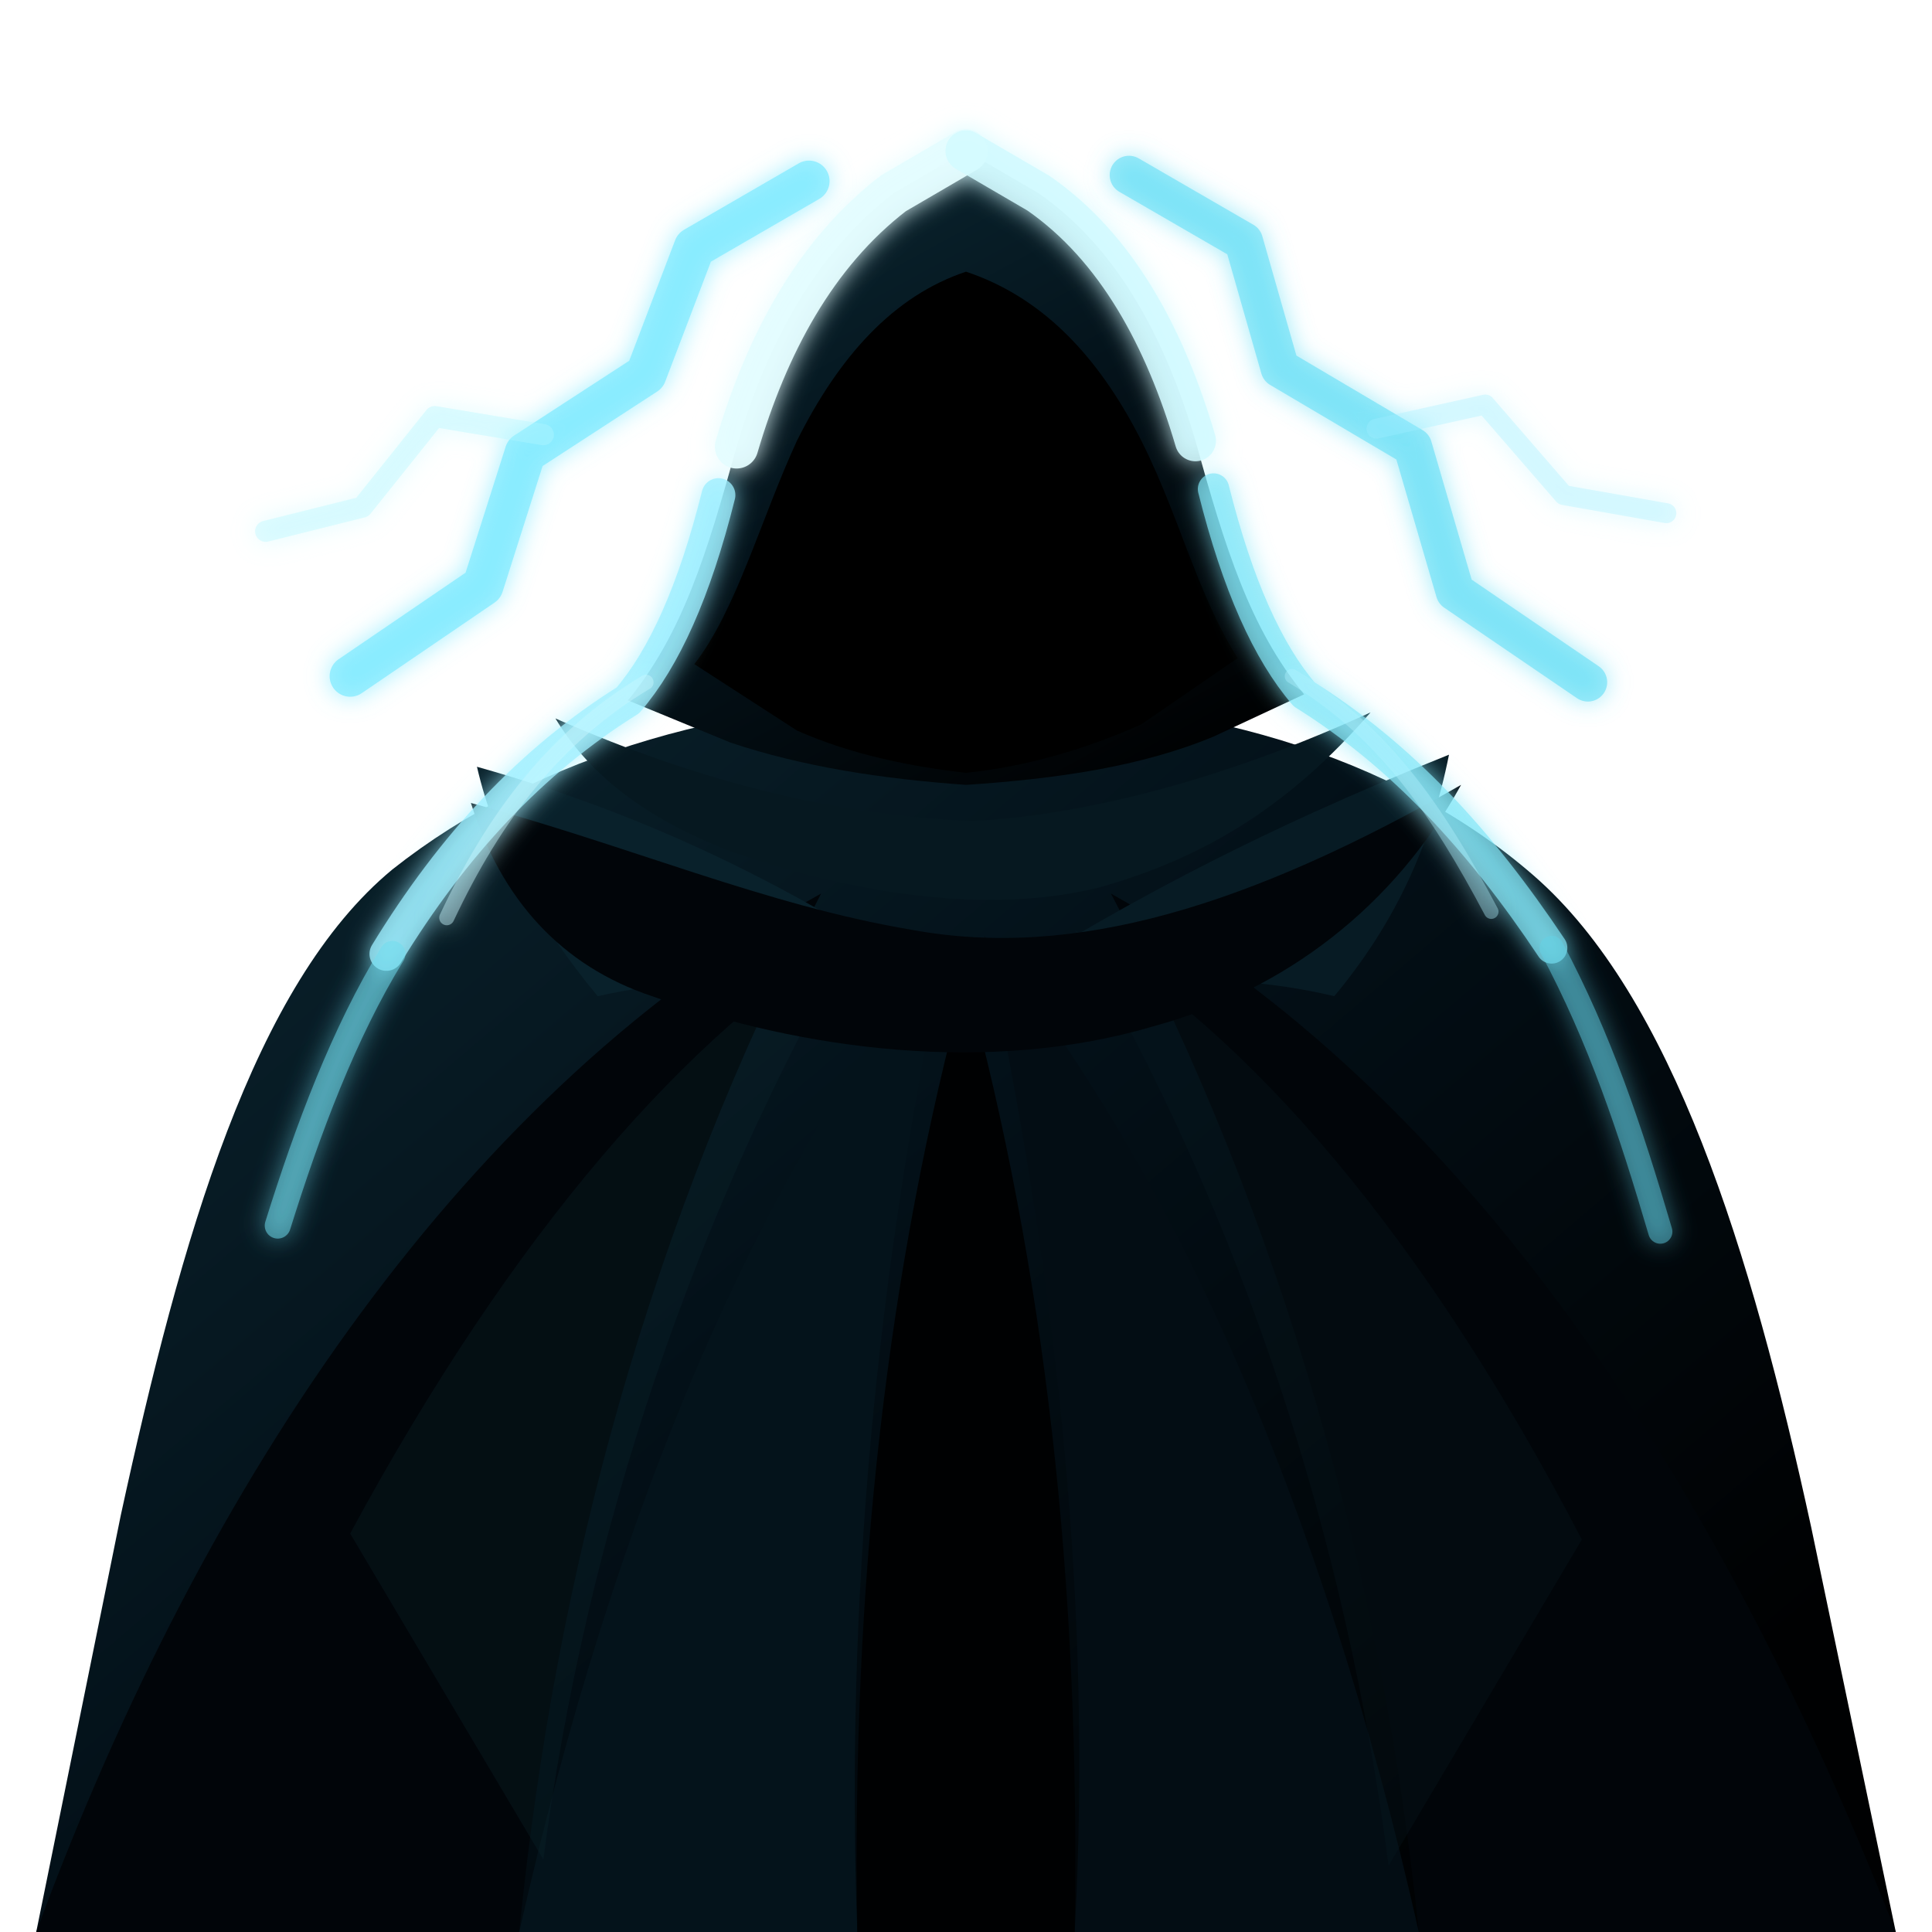
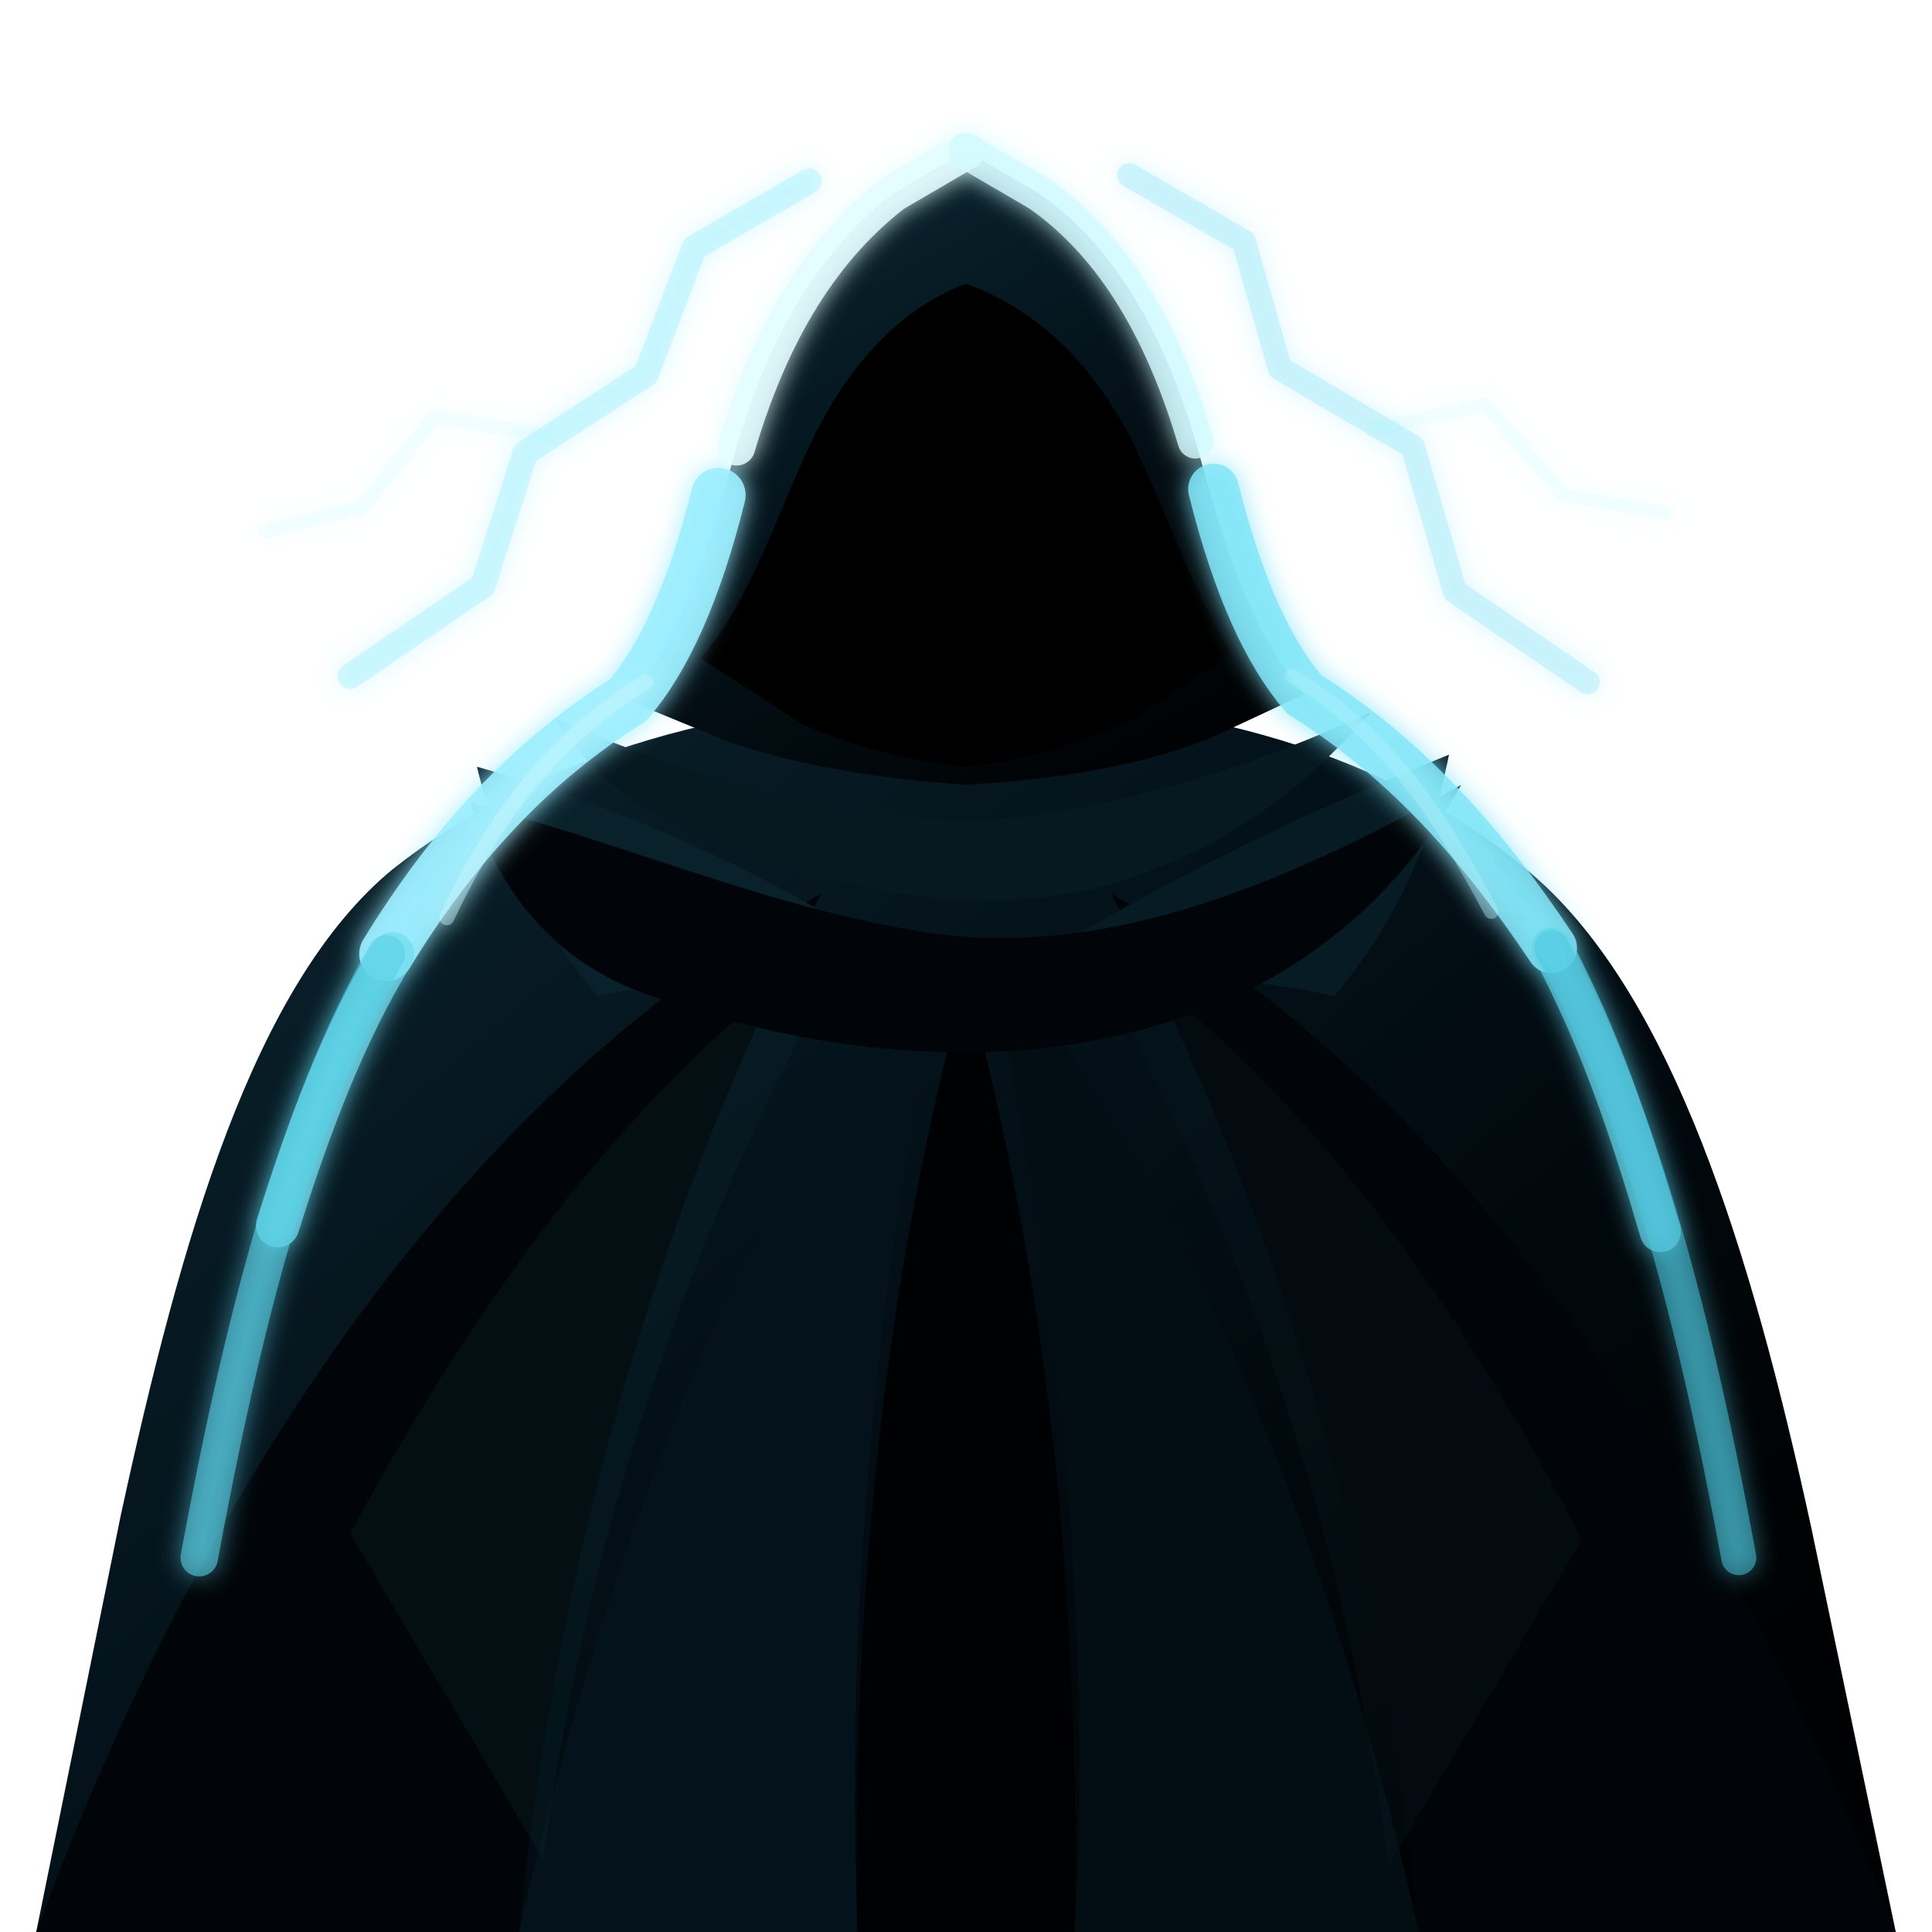
- <svg xmlns="http://www.w3.org/2000/svg" viewBox="0 0 32 32" role="img" aria-labelledby="v20m2-title v20m2-desc" data-brand-v20-micro-candidate="v20.2-reference-micro-rim" data-brand-reference-decision="not-reference-approved">
+ <svg xmlns="http://www.w3.org/2000/svg" viewBox="0 0 32 32" role="img" aria-labelledby="v20m3-title v20m3-desc" data-brand-v20-micro-candidate="v20.3-reference-micro-silhouette" data-brand-reference-decision="not-reference-approved">
  <defs>
-     <linearGradient id="m2-cloak" x1="7" y1="12" x2="24" y2="32" gradientUnits="userSpaceOnUse">
+     <linearGradient id="m3-cloak" x1="7" y1="12" x2="24" y2="32" gradientUnits="userSpaceOnUse">
      <stop stop-color="#09202a" />
      <stop offset=".42" stop-color="#031018" />
      <stop offset="1" stop-color="#000102" />
    </linearGradient>
-     <linearGradient id="m2-hood" x1="13" y1="2" x2="19" y2="13" gradientUnits="userSpaceOnUse">
+     <linearGradient id="m3-hood" x1="13" y1="2" x2="19" y2="13" gradientUnits="userSpaceOnUse">
      <stop stop-color="#0b2833" />
      <stop offset=".48" stop-color="#04131b" />
      <stop offset="1" stop-color="#000102" />
    </linearGradient>
-     <filter id="m2-glow" x="-100%" y="-100%" width="300%" height="300%">
+     <filter id="m3-glow" x="-100%" y="-100%" width="300%" height="300%">
      <feGaussianBlur stdDeviation=".2" result="b" />
      <feMerge>
        <feMergeNode in="b" />
        <feMergeNode in="SourceGraphic" />
      </feMerge>
    </filter>
  </defs>
-   <g data-brand-micro-field-rear="" aria-hidden="true" fill="none" stroke-linecap="round" stroke-linejoin="round" filter="url(#m2-glow)">
-     <path d="M13.4 3L11.5 4.1L10.7 6.2L8.7 7.5L8 9.7L5.8 11.2" stroke="#7beaff" stroke-opacity=".68" stroke-width=".68" />
-     <path d="M18.7 2.9L20.6 4L21.2 6.1L23.4 7.4L24.1 9.8L26.3 11.3" stroke="#65ddf5" stroke-opacity=".6" stroke-width=".64" />
-     <path d="M9 7.2L7.2 6.9L6 8.4L4.4 8.8" stroke="#b7f7ff" stroke-opacity=".38" stroke-width=".35" />
-     <path d="M22.8 7.1L24.6 6.7L25.9 8.2L27.6 8.5" stroke="#a0f1ff" stroke-opacity=".33" stroke-width=".33" />
+   <g data-brand-micro-field-rear="" aria-hidden="true" fill="none" stroke-linecap="round" stroke-linejoin="round" filter="url(#m3-glow)">
+     <path d="M13.4 3L11.5 4.1L10.7 6.2L8.7 7.5L8 9.7L5.8 11.2" stroke="#7beaff" stroke-opacity=".28" stroke-width=".42" />
+     <path d="M18.7 2.9L20.6 4L21.2 6.1L23.4 7.4L24.1 9.8L26.3 11.3" stroke="#65ddf5" stroke-opacity=".24" stroke-width=".4" />
+     <path d="M9 7.2L7.2 6.9L6 8.4L4.4 8.8" stroke="#b7f7ff" stroke-opacity=".14" stroke-width=".24" />
+     <path d="M22.8 7.1L24.6 6.7L25.9 8.2L27.6 8.5" stroke="#a0f1ff" stroke-opacity=".12" stroke-width=".22" />
  </g>
  <g data-brand-micro-figure="">
-     <path id="v20m2-cloak" data-brand-micro-cloak="" d="M16 11.6C12.3 11.5 8.9 12.5 6.5 14.4C4.2 16.3 3 20.5 2 25.1L.6 32H31.4L30 25.3C29 20.7 27.7 16.5 25.4 14.5C23.1 12.5 19.7 11.5 16 11.6Z" fill="url(#m2-cloak)" />
+     <path id="v20m3-cloak" data-brand-micro-cloak="" d="M16 11.6C12.3 11.5 8.9 12.5 6.5 14.4C4.2 16.3 3 20.5 2 25.1L.6 32H31.4L30 25.3C29 20.7 27.7 16.5 25.4 14.5C23.1 12.5 19.7 11.5 16 11.6Z" fill="url(#m3-cloak)" />
    <g data-brand-micro-folds="">
      <path d="M.6 32C3.4 24.4 7.8 18 13.6 14.8C10.8 20.2 9.2 26 8.6 32Z" fill="#010509" />
      <path d="M31.4 32C28.5 24.6 24.3 18.1 18.4 14.8C21.3 20.3 22.9 26.2 23.5 32Z" fill="#010509" />
      <path d="M8.6 32C10.2 24.9 12.6 19.4 15.7 15.5C14.5 21.1 14 26.6 14.2 32Z" fill="#04131b" />
      <path d="M23.5 32C21.9 24.9 19.4 19.3 16.3 15.5C17.5 21.1 18.1 26.6 17.8 32Z" fill="#030d14" />
      <path d="M14.2 32C14.1 26.2 14.7 21 16 16.2C17.3 21 17.9 26.2 17.8 32Z" fill="#000102" />
      <path d="M5.8 25.4C8.5 20.4 11.4 17.1 14.2 15.4C11.5 20.1 9.7 25.4 9 30.8Z" fill="#0a2630" opacity=".28" />
      <path d="M26.2 25.5C23.6 20.5 20.7 17.1 17.8 15.4C20.6 20.2 22.3 25.5 23 30.9Z" fill="#071e27" opacity=".24" />
    </g>
-     <path id="v20m2-hood" data-brand-micro-hood="" d="M16 2.5L14.8 3.2C13.5 4.2 12.7 5.7 12.2 7.4C11.7 9.2 11.3 10.5 10.4 11.6L12.1 12.3C13.3 12.7 14.6 12.9 16 13C17.5 12.9 18.9 12.7 20.1 12.2L21.6 11.5C20.7 10.4 20.3 9.1 19.8 7.3C19.3 5.6 18.5 4.1 17.2 3.2L16 2.5Z" fill="url(#m2-hood)" />
-     <path id="v20m2-face" data-brand-micro-face="" d="M16 4.5C14.8 4.9 13.9 5.9 13.2 7.3C12.6 8.6 12.2 10.1 11.5 11L13.2 12.1C14.1 12.5 15.1 12.7 16 12.8C17 12.7 18 12.4 18.9 12L20.5 10.9C19.8 9.8 19.5 8.4 18.8 7.1C18.1 5.8 17.2 4.9 16 4.5Z" fill="#000" />
+     <path id="v20m3-hood" data-brand-micro-hood="" d="M16 2.5L14.8 3.2C13.5 4.2 12.7 5.7 12.2 7.4C11.7 9.2 11.3 10.5 10.4 11.6L12.1 12.3C13.3 12.7 14.6 12.9 16 13C17.5 12.9 18.9 12.7 20.1 12.2L21.6 11.5C20.7 10.4 20.3 9.1 19.8 7.3C19.3 5.6 18.5 4.1 17.2 3.2L16 2.5Z" fill="url(#m3-hood)" />
+     <path id="v20m3-face" data-brand-micro-face="" d="M16 4.7C14.9 5.1 14 6.1 13.4 7.4C12.8 8.7 12.4 10 11.6 10.9L13.3 12C14.2 12.4 15.1 12.6 16 12.7C17 12.6 17.9 12.3 18.8 11.9L20.4 10.8C19.7 9.7 19.3 8.4 18.7 7.2C18 5.9 17.1 5.1 16 4.7Z" fill="#000" />
    <g data-brand-micro-cowl="">
      <path d="M7.9 12.7C11.1 13.6 13.8 15 16.7 17.1C14.5 16.3 12.1 16 9.9 16.5C8.9 15.3 8.2 14 7.9 12.7Z" fill="#09212b" />
      <path d="M24 12.5C21 13.7 18.2 15.1 15.3 17.1C17.6 16.2 20 16 22.1 16.5C23.1 15.3 23.7 14 24 12.5Z" fill="#071b24" />
      <path d="M9.2 11.9C11.7 13 13.9 13.5 16.1 13.6C18 13.5 20.3 12.9 22.7 11.8C21.4 13.3 20 14.2 18.2 14.7C16.2 15.2 13.8 14.7 12.1 14.1C10.8 13.6 9.8 12.9 9.2 11.9Z" fill="#061820" />
      <path d="M7.8 13.3C10.4 14 12.7 15 15.1 15.4C17.8 15.9 20.7 15 24.2 13C23.1 15 21.3 16.4 19.1 17C16.4 17.8 13.3 17.4 10.8 16.5C9.3 16 8.3 14.9 7.8 13.3Z" fill="#010509" />
    </g>
-     <g data-brand-micro-rim="" fill="none" stroke-linecap="round" stroke-linejoin="round" filter="url(#m2-glow)">
-       <path d="M16 2.5L14.8 3.2C13.5 4.2 12.7 5.7 12.2 7.4" stroke="#e4fdff" stroke-opacity=".94" stroke-width=".72" />
-       <path d="M16 2.5L17.2 3.2C18.5 4.1 19.3 5.6 19.8 7.3" stroke="#d2faff" stroke-opacity=".87" stroke-width=".68" />
-       <path d="M11.9 8.2C11.5 9.8 11 10.9 10.4 11.6C8.8 12.6 7.5 14 6.4 15.8" stroke="#9defff" stroke-opacity=".76" stroke-width=".56" />
-       <path d="M20.1 8.1C20.5 9.7 21 10.8 21.6 11.5C23.2 12.5 24.5 13.9 25.7 15.7" stroke="#83e6f8" stroke-opacity=".68" stroke-width=".52" />
-       <path d="M6.5 15.8C5.7 17.1 5.1 18.7 4.6 20.3" stroke="#70ddef" stroke-opacity=".52" stroke-width=".43" />
-       <path d="M25.7 15.7C26.5 17.2 27 18.7 27.5 20.4" stroke="#62d4e9" stroke-opacity=".46" stroke-width=".4" />
+     <g data-brand-micro-rim="" fill="none" stroke-linecap="round" stroke-linejoin="round" filter="url(#m3-glow)">
+       <path d="M16 2.5L14.8 3.2C13.5 4.2 12.7 5.7 12.2 7.4" stroke="#e4fdff" stroke-opacity=".86" stroke-width=".62" />
+       <path d="M16 2.5L17.2 3.2C18.5 4.1 19.3 5.6 19.8 7.3" stroke="#d2faff" stroke-opacity=".8" stroke-width=".59" />
+       <path d="M11.9 8.2C11.5 9.8 11 10.9 10.4 11.6C8.8 12.6 7.5 14 6.4 15.8" stroke="#9defff" stroke-opacity=".9" stroke-width=".9" />
+       <path d="M20.1 8.1C20.5 9.7 21 10.8 21.6 11.5C23.2 12.5 24.5 13.9 25.7 15.7" stroke="#83e6f8" stroke-opacity=".84" stroke-width=".84" />
+       <path d="M6.5 15.8C5.7 17.1 5.1 18.7 4.6 20.3" stroke="#70ddef" stroke-opacity=".72" stroke-width=".72" />
+       <path d="M25.7 15.7C26.5 17.2 27 18.7 27.5 20.4" stroke="#62d4e9" stroke-opacity=".66" stroke-width=".68" />
+       <path d="M6.4 15.8C4.9 18.4 4 22 3.3 25.8" stroke="#58cfe6" stroke-opacity=".58" stroke-width=".62" />
+       <path d="M25.7 15.7C27.2 18.4 28.1 22 28.8 25.8" stroke="#4bc5dd" stroke-opacity=".52" stroke-width=".58" />
    </g>
  </g>
-   <g data-brand-micro-field-front="" aria-hidden="true" fill="none" stroke-linecap="round" filter="url(#m2-glow)">
+   <g data-brand-micro-field-front="" aria-hidden="true" fill="none" stroke-linecap="round" filter="url(#m3-glow)">
    <path d="M10.7 11.3C9.2 12.2 8.2 13.5 7.4 15.2" stroke="#c8f8ff" stroke-opacity=".44" stroke-width=".25" />
    <path d="M21.4 11.2C22.9 12.1 23.8 13.4 24.7 15.1" stroke="#b2f2ff" stroke-opacity=".39" stroke-width=".24" />
  </g>
</svg>
